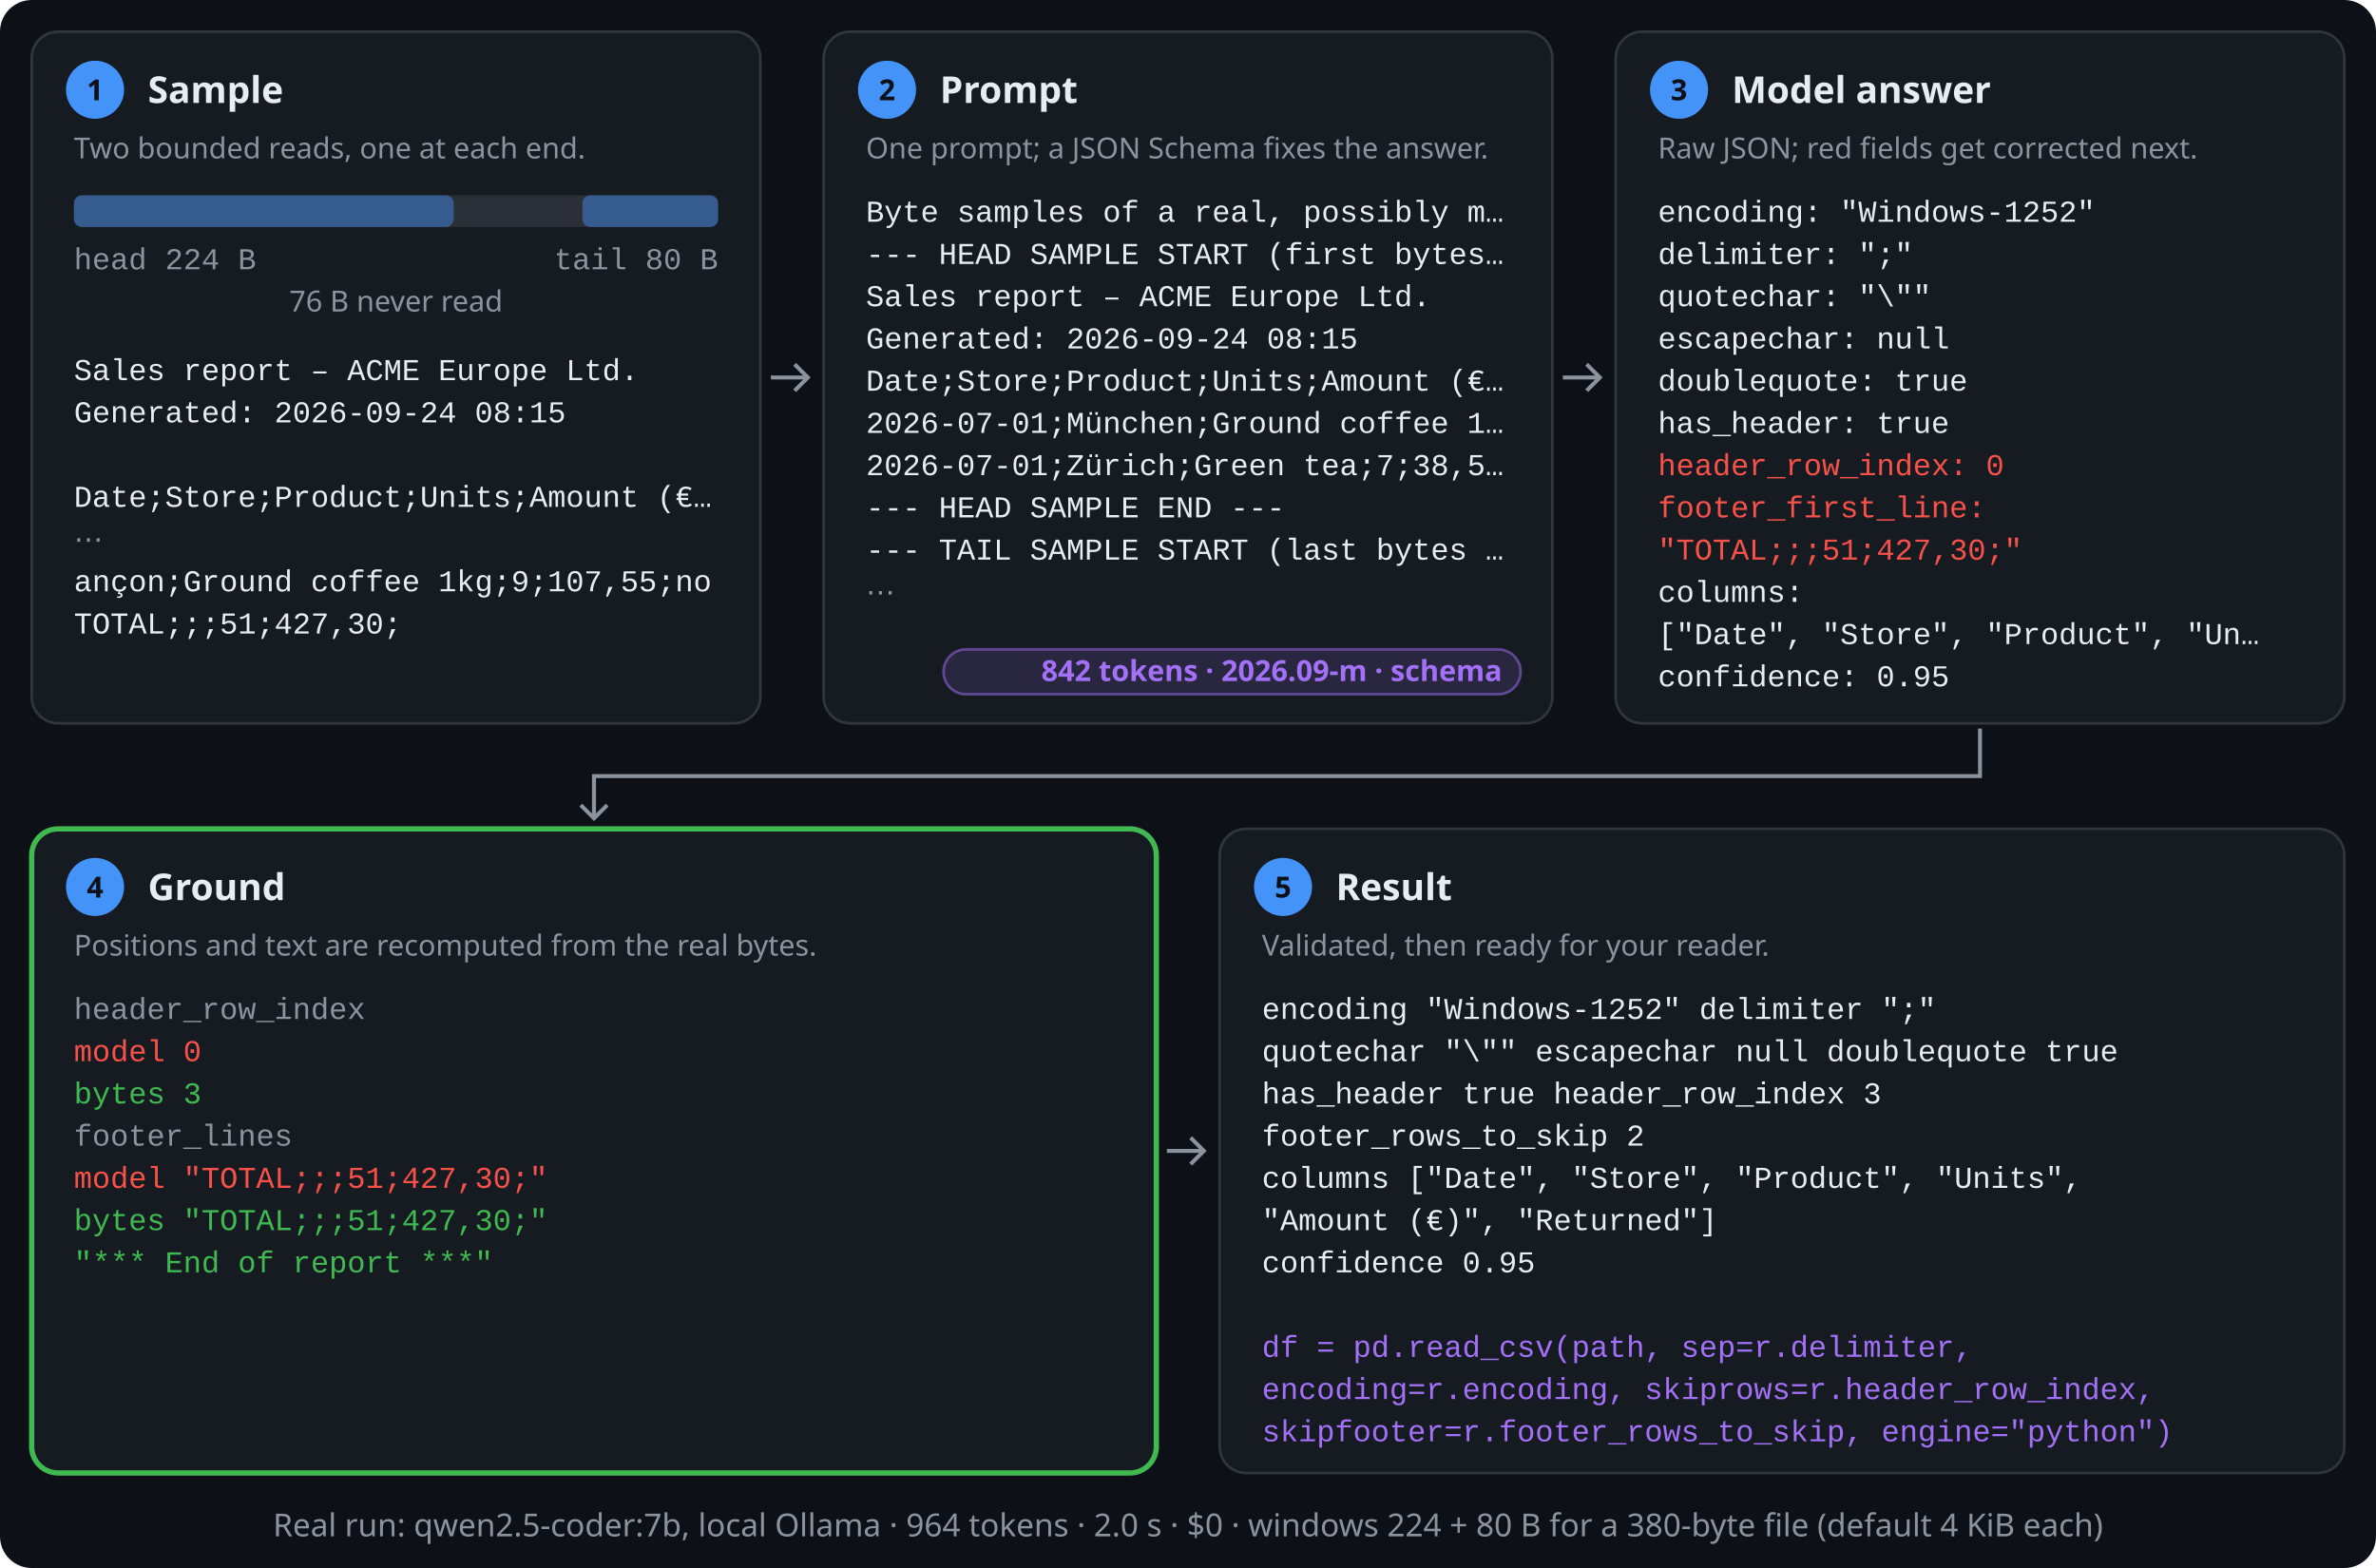
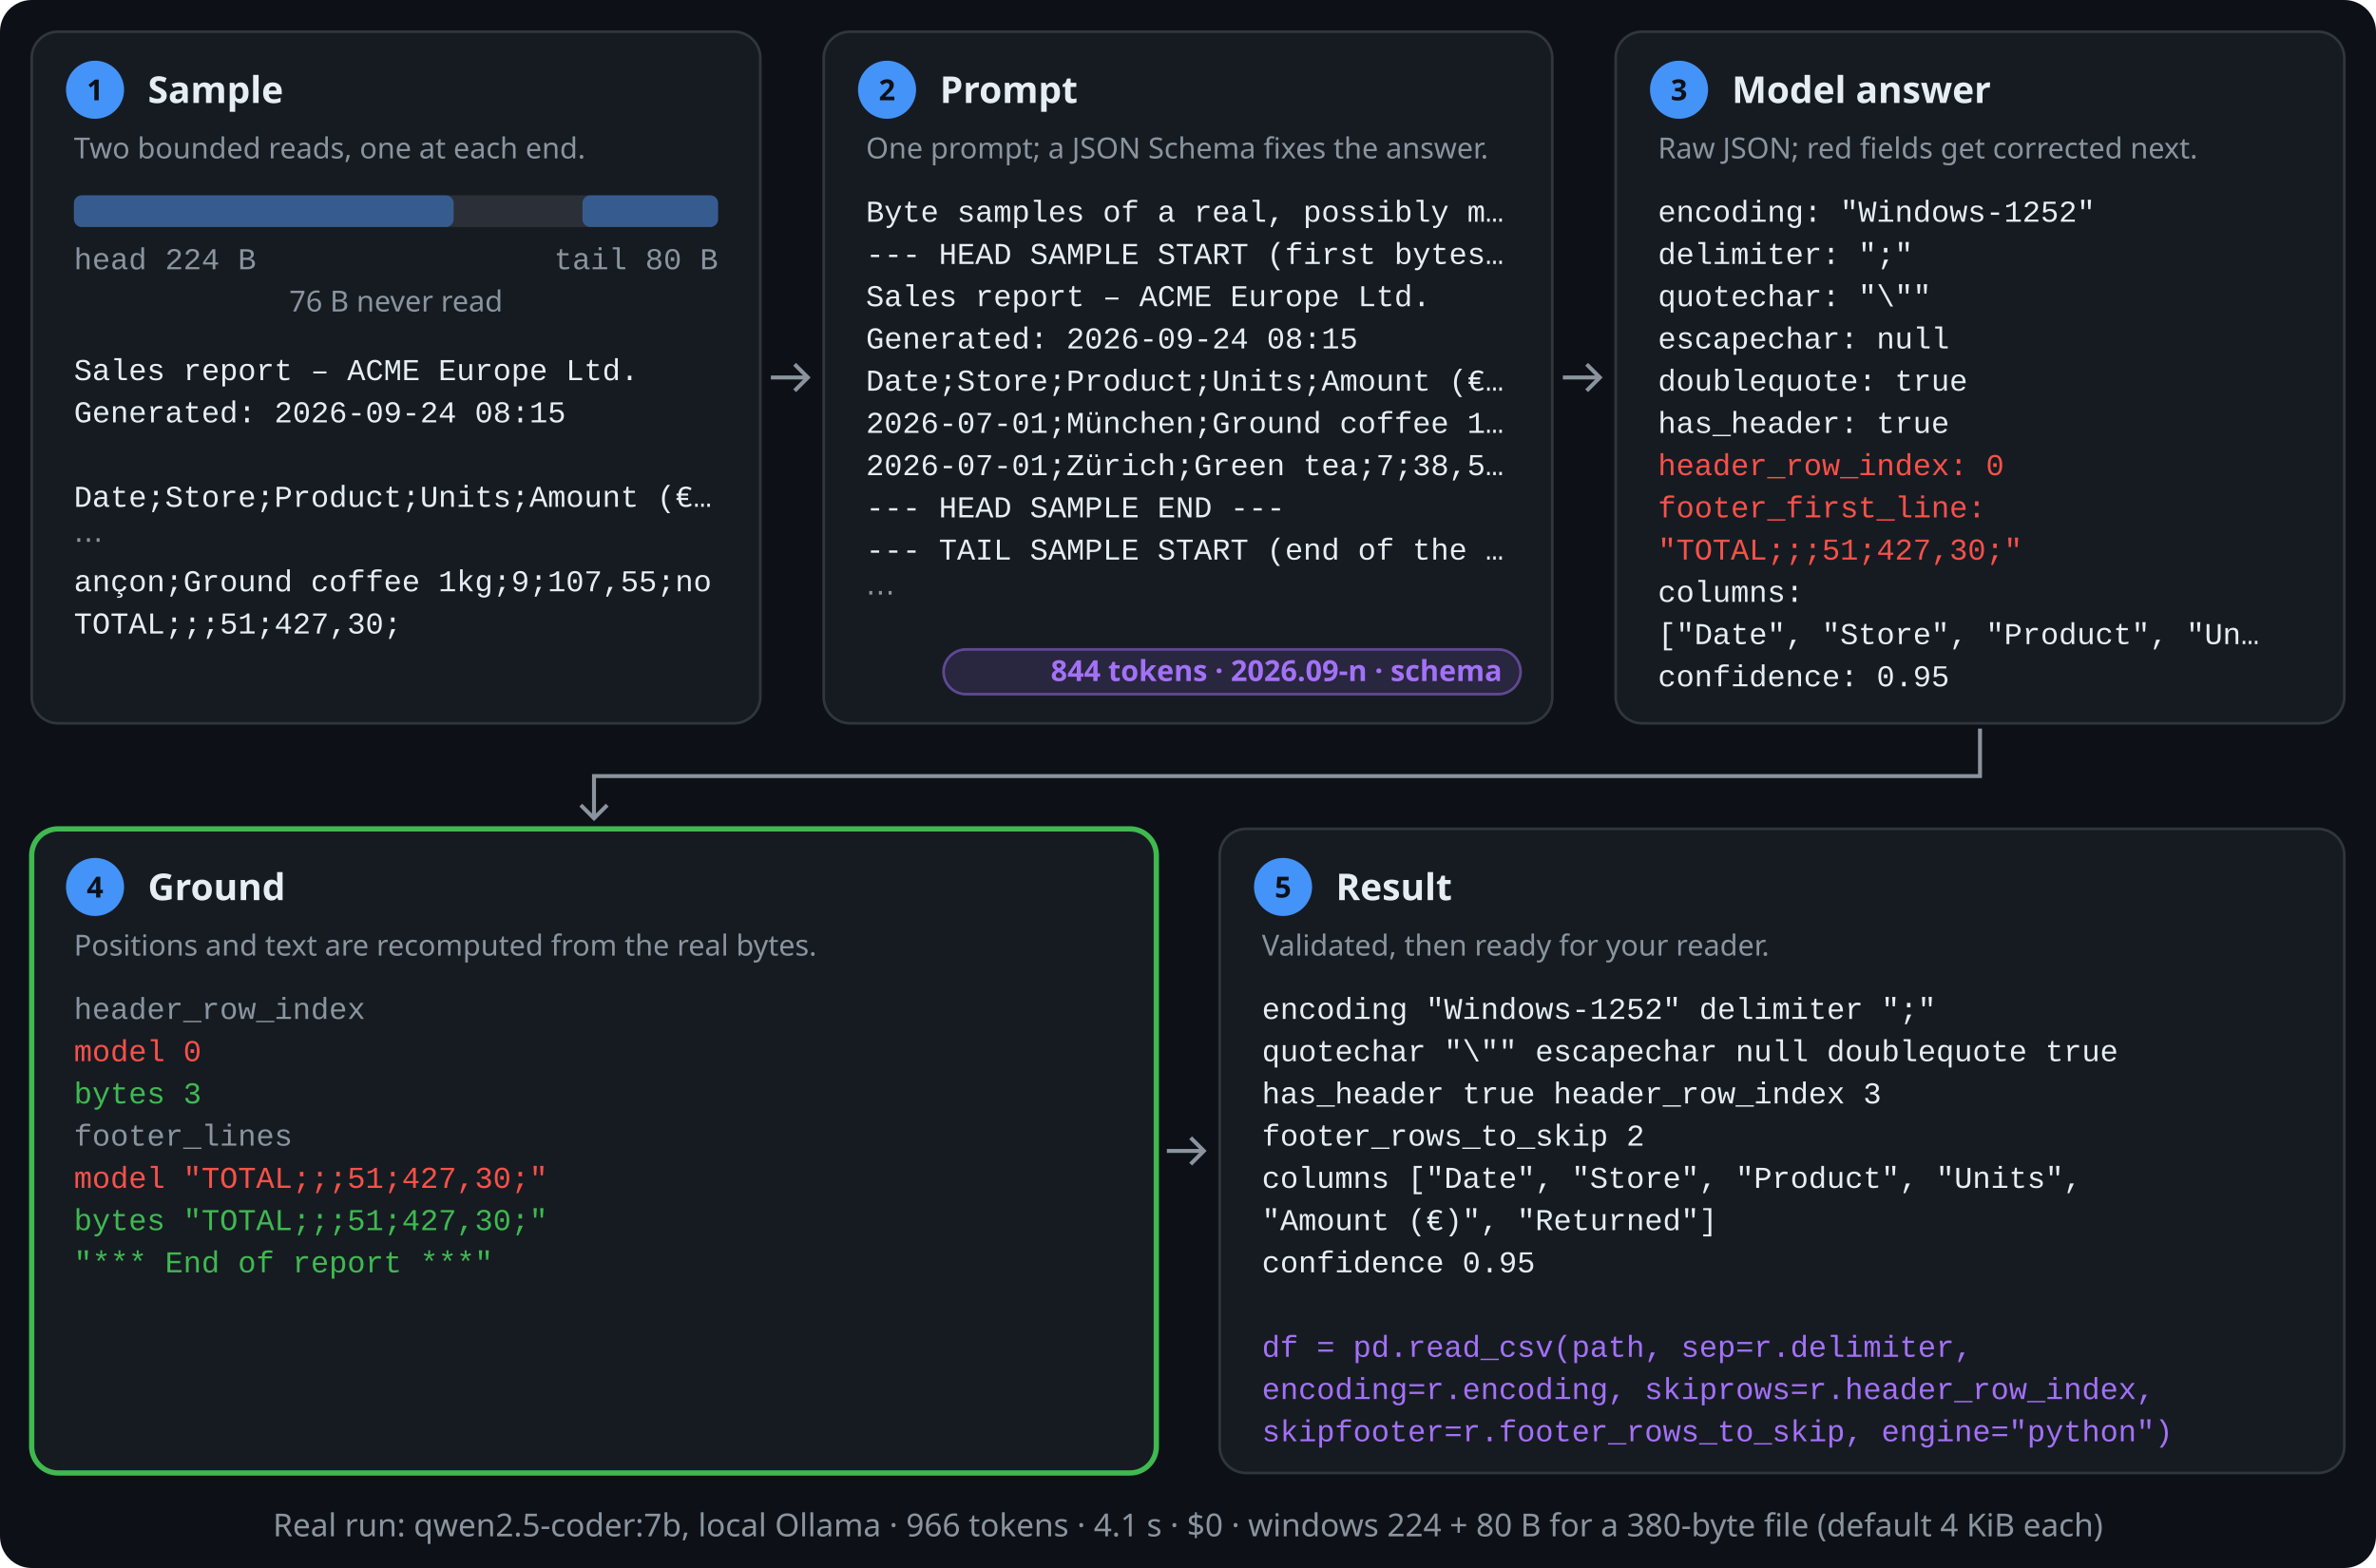
<svg xmlns="http://www.w3.org/2000/svg" viewBox="0 0 900 594" width="900" height="594" role="img" aria-labelledby="t">
  <style>
text{font-family:ui-monospace,SFMono-Regular,'SF Mono',Menlo,Consolas,'Liberation Mono',monospace;font-size:11.5px;fill:#e6edf3;white-space:pre}
.title{font-family:-apple-system,BlinkMacSystemFont,'Segoe UI','Noto Sans',Helvetica,Arial,sans-serif;font-size:14px;font-weight:600}
.sub{font-family:-apple-system,BlinkMacSystemFont,'Segoe UI','Noto Sans',Helvetica,Arial,sans-serif;font-size:11px;fill:#8b949e}
.num{font-family:-apple-system,BlinkMacSystemFont,'Segoe UI','Noto Sans',Helvetica,Arial,sans-serif;font-size:11px;font-weight:700;fill:#0d1117}
.badge{fill:#4493f8}
.key{fill:#8b949e}
.bad{fill:#f85149}
.good{fill:#3fb950}
.py{fill:#a371f7}
.tab{fill:#8b949e}
.tag{font-family:-apple-system,BlinkMacSystemFont,'Segoe UI','Noto Sans',Helvetica,Arial,sans-serif;font-size:11px;font-weight:600}
.facts{font-family:-apple-system,BlinkMacSystemFont,'Segoe UI','Noto Sans',Helvetica,Arial,sans-serif;font-size:12px;fill:#8b949e}
.window{fill:#4493f8;fill-opacity:.45}
.unread{fill:#8b949e;fill-opacity:.18}
.arrow{fill:none;stroke:#8b949e;stroke-width:1.5}
</style>
  <rect width="900" height="594" rx="12" fill="#0d1117" />
  <path d="M292.0 143.0H306.0" class="arrow" />
  <path d="M301.0 138.0l5 5l-5 5" class="arrow" />
  <path d="M592.0 143.0H606.0" class="arrow" />
  <path d="M601.0 138.0l5 5l-5 5" class="arrow" />
  <path d="M750.0 276V294H225.0V310" class="arrow" />
  <path d="M220.0 305l5 5l5 -5" class="arrow" />
  <path d="M442.0 436.0H456.0" class="arrow" />
  <path d="M451.0 431.0l5 5l-5 5" class="arrow" />
  <rect x="12.0" y="12" width="276.0" height="262" rx="10" fill="#161b22" stroke="#30363d" stroke-width="1" />
  <circle cx="36.0" cy="34" r="11" class="badge" />
  <text x="36.0" y="38" class="num" text-anchor="middle">1</text>
  <text x="56.0" y="39" class="title">Sample</text>
  <text x="28.0" y="60" class="sub">Two bounded reads, one at each end.</text>
  <rect x="28.0" y="74" width="244.0" height="12" rx="3" class="unread" />
  <rect x="28.0" y="74" width="143.832" height="12" rx="3" class="window" />
  <text x="28.0" y="102" class="key">head 224 B</text>
  <rect x="220.632" y="74" width="51.368" height="12" rx="3" class="window" />
  <text x="272.0" y="102" class="key" text-anchor="end">tail 80 B</text>
  <text x="150.0" y="118" class="sub" text-anchor="middle">76 B never read</text>
  <text x="28.0" y="144" class="code">Sales report – ACME Europe Ltd.</text>
  <text x="28.0" y="160" class="code">Generated: 2026-09-24 08:15</text>
  <text x="28.0" y="176" class="code" />
  <text x="28.0" y="192" class="code">Date;Store;Product;Units;Amount (€…</text>
  <text x="28.0" y="208" class="sub">⋯</text>
  <text x="28.0" y="224" class="code">ançon;Ground coffee 1kg;9;107,55;no</text>
  <text x="28.0" y="240" class="code">TOTAL;;;51;427,30;</text>
  <rect x="312.0" y="12" width="276.0" height="262" rx="10" fill="#161b22" stroke="#30363d" stroke-width="1" />
  <circle cx="336.0" cy="34" r="11" class="badge" />
  <text x="336.0" y="38" class="num" text-anchor="middle">2</text>
  <text x="356.0" y="39" class="title">Prompt</text>
  <text x="328.0" y="60" class="sub">One prompt; a JSON Schema fixes the answer.</text>
  <text x="328.0" y="84" class="code">Byte samples of a real, possibly m…</text>
  <text x="328.0" y="100" class="code">--- HEAD SAMPLE START (first bytes…</text>
  <text x="328.0" y="116" class="code">Sales report – ACME Europe Ltd.</text>
  <text x="328.0" y="132" class="code">Generated: 2026-09-24 08:15</text>
  <text x="328.0" y="148" class="code">Date;Store;Product;Units;Amount (€…</text>
  <text x="328.0" y="164" class="code">2026-07-01;München;Ground coffee 1…</text>
  <text x="328.0" y="180" class="code">2026-07-01;Zürich;Green tea;7;38,5…</text>
  <text x="328.0" y="196" class="code">--- HEAD SAMPLE END ---</text>
-   <text x="328.0" y="212" class="code">--- TAIL SAMPLE START (last bytes …</text>
+   <text x="328.0" y="212" class="code">--- TAIL SAMPLE START (end of the …</text>
  <text x="328.0" y="228" class="sub">⋯</text>
  <g class="tokens">
    <rect x="357.4" y="246" width="218.6" height="17" rx="8.5" fill="#a371f7" fill-opacity=".14" stroke="#a371f7" stroke-opacity=".5" />
-     <text x="569.0" y="258" class="tag" style="fill:#a371f7" text-anchor="end">842 tokens · 2026.09-m · schema</text>
+     <text x="569.0" y="258" class="tag" style="fill:#a371f7" text-anchor="end">844 tokens · 2026.09-n · schema</text>
  </g>
  <rect x="612.0" y="12" width="276.0" height="262" rx="10" fill="#161b22" stroke="#30363d" stroke-width="1" />
  <circle cx="636.0" cy="34" r="11" class="badge" />
  <text x="636.0" y="38" class="num" text-anchor="middle">3</text>
  <text x="656.0" y="39" class="title">Model answer</text>
  <text x="628.0" y="60" class="sub">Raw JSON; red fields get corrected next.</text>
  <text x="628.0" y="84" class="code">encoding: "Windows-1252"</text>
  <text x="628.0" y="100" class="code">delimiter: ";"</text>
  <text x="628.0" y="116" class="code">quotechar: "\""</text>
  <text x="628.0" y="132" class="code">escapechar: null</text>
  <text x="628.0" y="148" class="code">doublequote: true</text>
  <text x="628.0" y="164" class="code">has_header: true</text>
  <text x="628.0" y="180" class="bad">header_row_index: 0</text>
  <text x="628.0" y="196" class="bad">footer_first_line:</text>
  <text x="628.0" y="212" class="bad">  "TOTAL;;;51;427,30;"</text>
  <text x="628.0" y="228" class="code">columns:</text>
  <text x="628.0" y="244" class="code">  ["Date", "Store", "Product", "Un…</text>
  <text x="628.0" y="260" class="code">confidence: 0.95</text>
  <rect x="12.0" y="314" width="426.0" height="244" rx="10" fill="#161b22" stroke="#3fb950" stroke-width="2" />
  <circle cx="36.0" cy="336" r="11" class="badge" />
  <text x="36.0" y="340" class="num" text-anchor="middle">4</text>
  <text x="56.0" y="341" class="title">Ground</text>
  <text x="28.0" y="362" class="sub">Positions and text are recomputed from the real bytes.</text>
  <text x="28.0" y="386" class="key">header_row_index</text>
  <text x="28.0" y="402" class="bad">  model  0</text>
  <text x="28.0" y="418" class="good">  bytes  3</text>
  <text x="28.0" y="434" class="key">footer_lines</text>
  <text x="28.0" y="450" class="bad">  model  "TOTAL;;;51;427,30;"</text>
  <text x="28.0" y="466" class="good">  bytes  "TOTAL;;;51;427,30;"</text>
  <text x="28.0" y="482" class="good">         "*** End of report ***"</text>
  <rect x="462.0" y="314" width="426.0" height="244" rx="10" fill="#161b22" stroke="#30363d" stroke-width="1" />
  <circle cx="486.0" cy="336" r="11" class="badge" />
  <text x="486.0" y="340" class="num" text-anchor="middle">5</text>
  <text x="506.0" y="341" class="title">Result</text>
  <text x="478.0" y="362" class="sub">Validated, then ready for your reader.</text>
  <text x="478.0" y="386" class="code">encoding "Windows-1252"  delimiter ";"</text>
  <text x="478.0" y="402" class="code">quotechar "\""  escapechar null  doublequote true</text>
  <text x="478.0" y="418" class="code">has_header true  header_row_index 3</text>
  <text x="478.0" y="434" class="code">footer_rows_to_skip 2</text>
  <text x="478.0" y="450" class="code">columns ["Date", "Store", "Product", "Units",</text>
  <text x="478.0" y="466" class="code">         "Amount (€)", "Returned"]</text>
  <text x="478.0" y="482" class="code">confidence 0.95</text>
  <text x="478.0" y="498" class="code" />
  <text x="478.0" y="514" class="py">df = pd.read_csv(path, sep=r.delimiter,</text>
  <text x="478.0" y="530" class="py">    encoding=r.encoding, skiprows=r.header_row_index,</text>
  <text x="478.0" y="546" class="py">    skipfooter=r.footer_rows_to_skip, engine="python")</text>
-   <text x="450.0" y="582" class="facts" text-anchor="middle">Real run: qwen2.5-coder:7b, local Ollama · 964 tokens · 2.0 s · $0 · windows 224 + 80 B for a 380-byte file (default 4 KiB each)</text>
+   <text x="450.0" y="582" class="facts" text-anchor="middle">Real run: qwen2.5-coder:7b, local Ollama · 966 tokens · 4.1 s · $0 · windows 224 + 80 B for a 380-byte file (default 4 KiB each)</text>
</svg>
